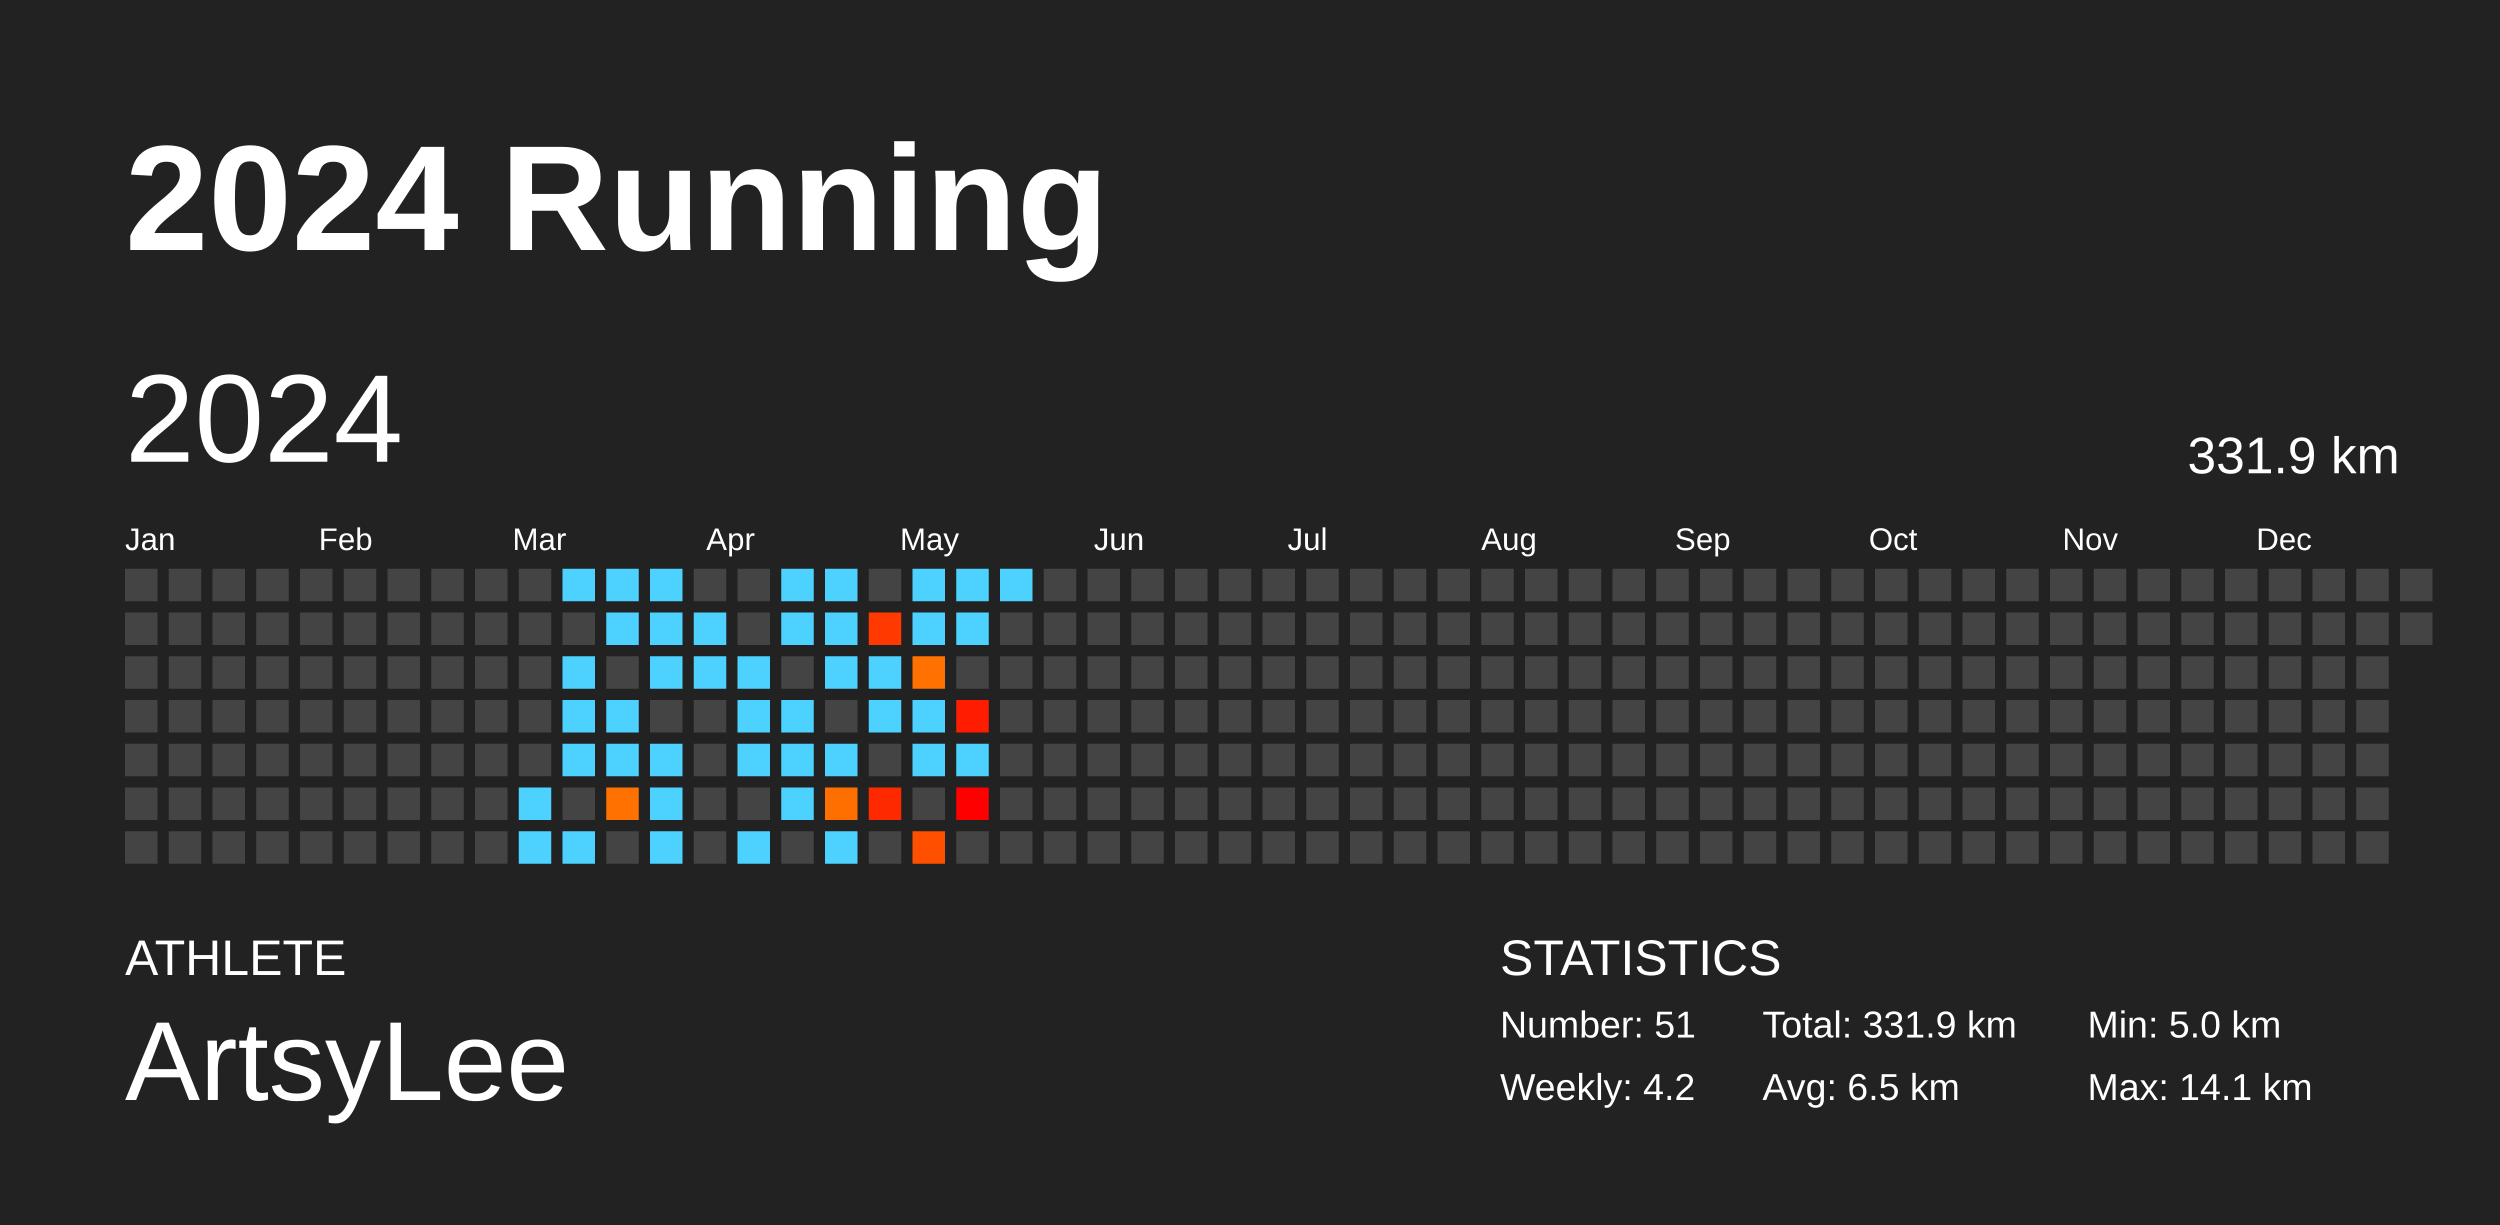
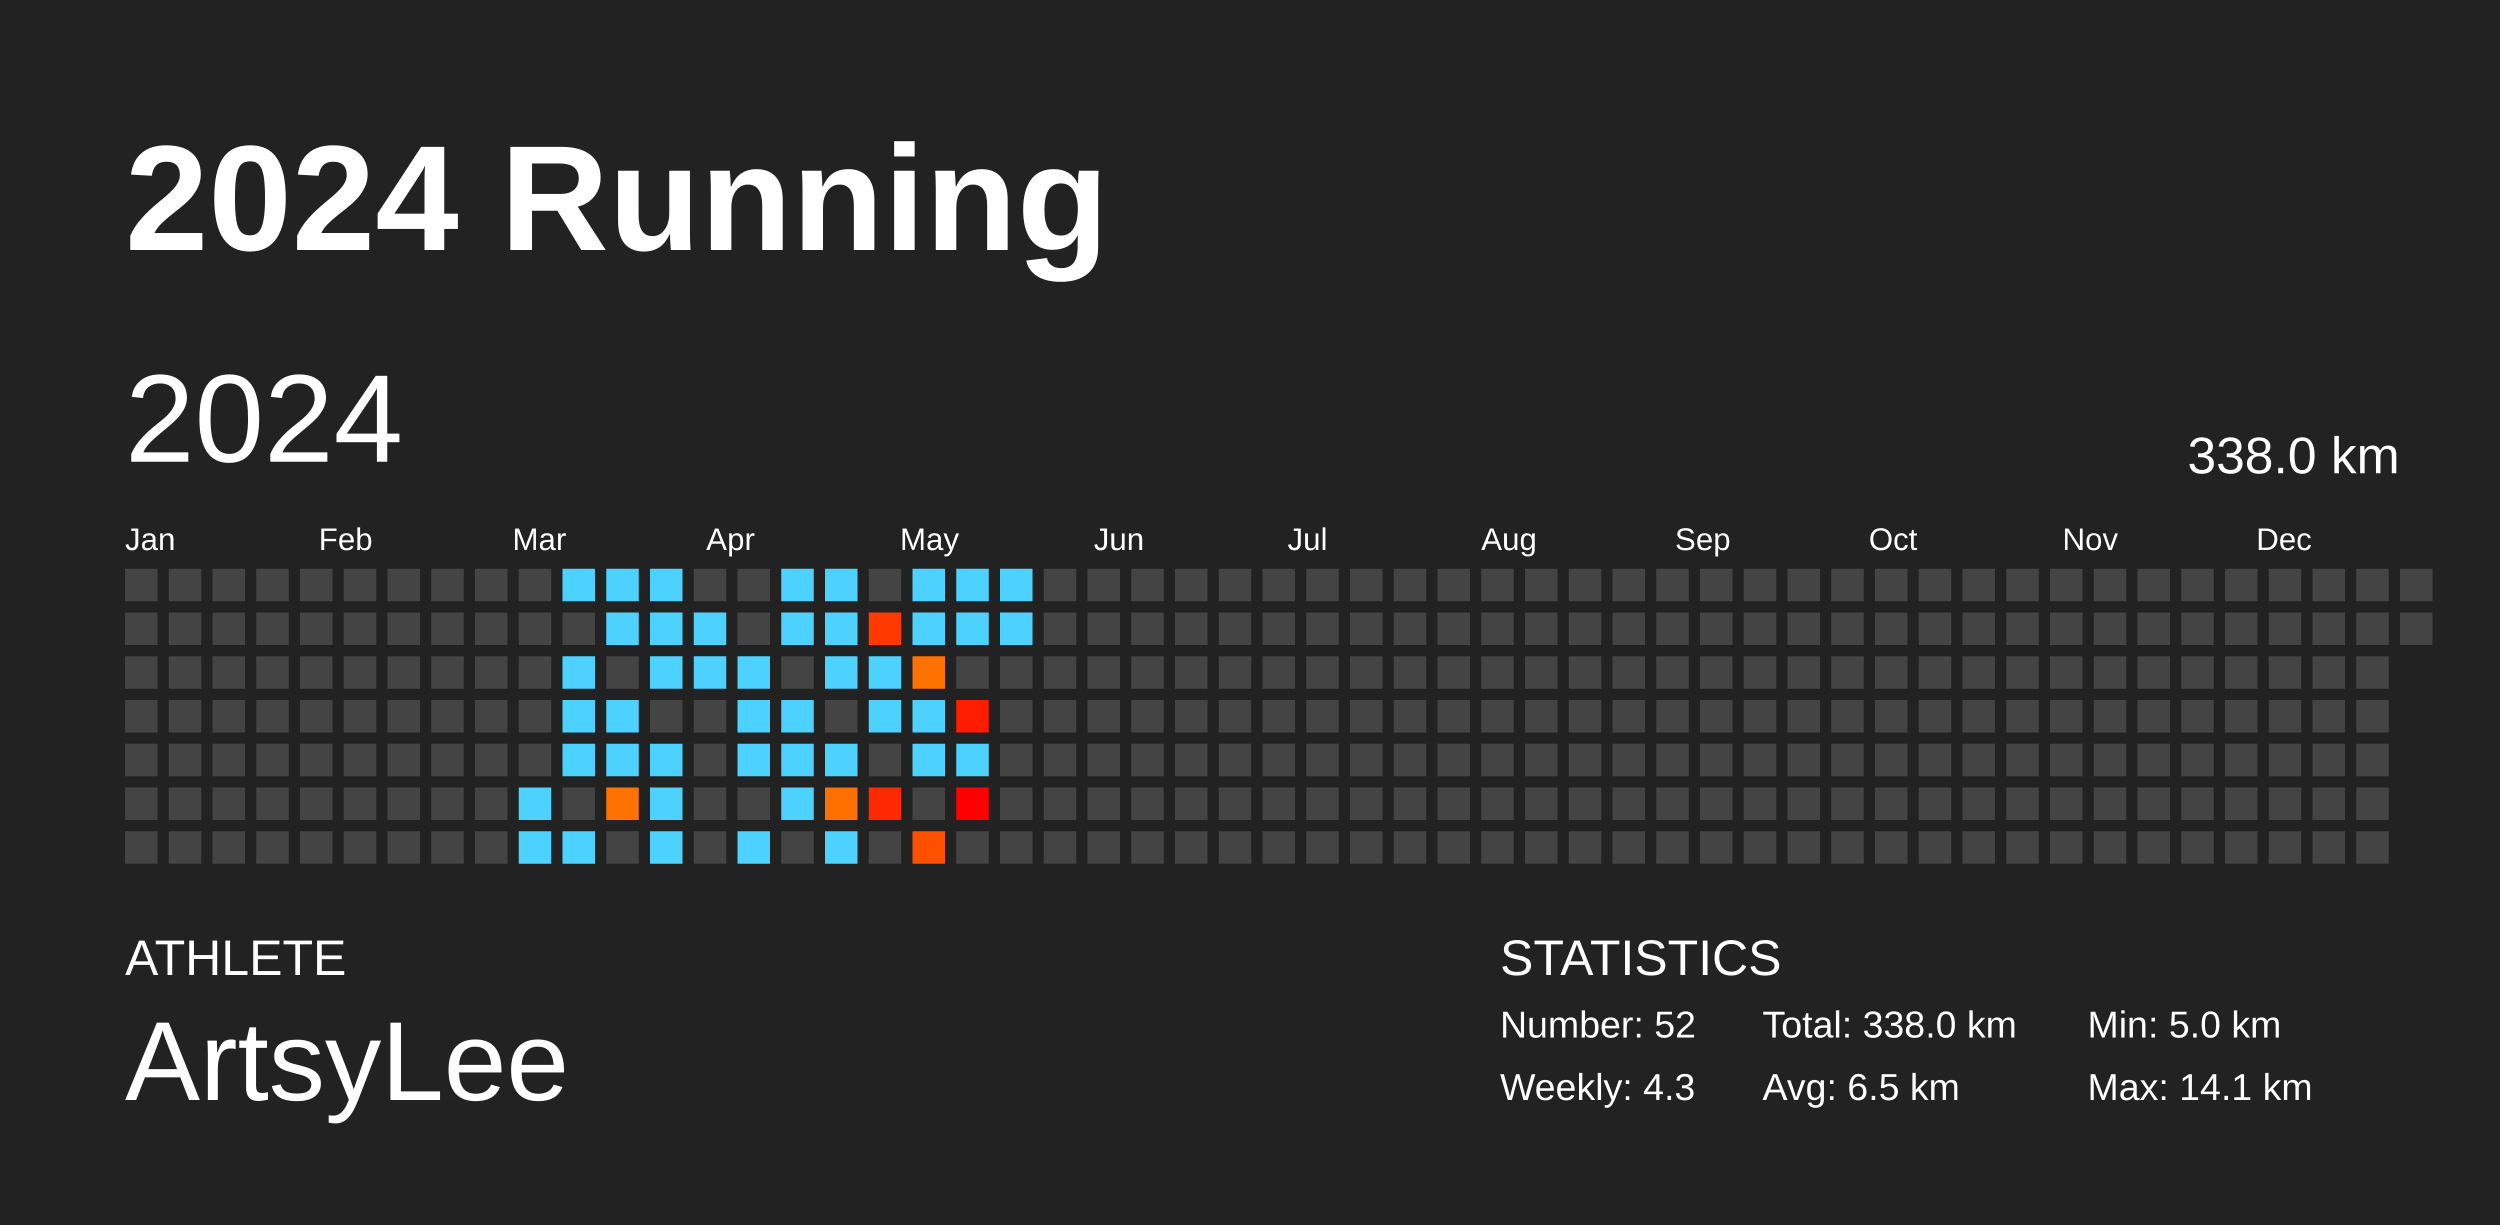
<svg xmlns="http://www.w3.org/2000/svg" baseProfile="full" height="98mm" version="1.1" viewBox="0,0,200,98" width="200mm">
  <defs />
  <rect fill="#222222" height="98" width="200" x="0" y="0" />
  <text fill="#FFFFFF" style="font-size:12px; font-family:Arial; font-weight:bold;" x="10" y="20">2024 Running</text>
  <text fill="#FFFFFF" style="font-size:4px; font-family:Arial" x="10" y="78">ATHLETE</text>
  <text fill="#FFFFFF" style="font-size:9px; font-family:Arial" x="10" y="88">ArtsyLee</text>
  <text fill="#FFFFFF" style="font-size:4px; font-family:Arial" x="120" y="78">STATISTICS</text>
-   <text fill="#FFFFFF" style="font-size:3px; font-family:Arial" x="120" y="83">Number: 51</text>
-   <text fill="#FFFFFF" style="font-size:3px; font-family:Arial" x="120" y="88">Weekly: 4.2</text>
-   <text fill="#FFFFFF" style="font-size:3px; font-family:Arial" x="141" y="83">Total: 331.9 km</text>
+   <text fill="#FFFFFF" style="font-size:3px; font-family:Arial" x="120" y="83">Number: 52</text>
+   <text fill="#FFFFFF" style="font-size:3px; font-family:Arial" x="120" y="88">Weekly: 4.3</text>
+   <text fill="#FFFFFF" style="font-size:3px; font-family:Arial" x="141" y="83">Total: 338.0 km</text>
  <text fill="#FFFFFF" style="font-size:3px; font-family:Arial" x="141" y="88">Avg: 6.5 km</text>
  <text fill="#FFFFFF" style="font-size:3px; font-family:Arial" x="167" y="83">Min: 5.0 km</text>
  <text fill="#FFFFFF" style="font-size:3px; font-family:Arial" x="167" y="88">Max: 14.1 km</text>
  <text dominant-baseline="hanging" fill="#FFFFFF" style="font-size:10.0px; font-family:Arial;" x="10" y="30">2024</text>
-   <text dominant-baseline="hanging" fill="#FFFFFF" style="font-size:4.125px; font-family:Arial;" x="175" y="35">331.9 km</text>
+   <text dominant-baseline="hanging" fill="#FFFFFF" style="font-size:4.125px; font-family:Arial;" x="175" y="35">338.0 km</text>
  <text fill="#FFFFFF" style="font-size:2.5px; font-family:Arial" x="10.0" y="44">Jan</text>
  <text fill="#FFFFFF" style="font-size:2.5px; font-family:Arial" x="25.5" y="44">Feb</text>
  <text fill="#FFFFFF" style="font-size:2.5px; font-family:Arial" x="41.0" y="44">Mar</text>
  <text fill="#FFFFFF" style="font-size:2.5px; font-family:Arial" x="56.5" y="44">Apr</text>
  <text fill="#FFFFFF" style="font-size:2.5px; font-family:Arial" x="72.0" y="44">May</text>
  <text fill="#FFFFFF" style="font-size:2.5px; font-family:Arial" x="87.5" y="44">Jun</text>
  <text fill="#FFFFFF" style="font-size:2.5px; font-family:Arial" x="103.0" y="44">Jul</text>
  <text fill="#FFFFFF" style="font-size:2.5px; font-family:Arial" x="118.5" y="44">Aug</text>
  <text fill="#FFFFFF" style="font-size:2.5px; font-family:Arial" x="134.0" y="44">Sep</text>
  <text fill="#FFFFFF" style="font-size:2.5px; font-family:Arial" x="149.5" y="44">Oct</text>
  <text fill="#FFFFFF" style="font-size:2.5px; font-family:Arial" x="165.0" y="44">Nov</text>
  <text fill="#FFFFFF" style="font-size:2.5px; font-family:Arial" x="180.5" y="44">Dec</text>
  <rect fill="#444444" height="2.6" width="2.6" x="10.0" y="45.5" />
  <rect fill="#444444" height="2.6" width="2.6" x="10.0" y="49.0" />
  <rect fill="#444444" height="2.6" width="2.6" x="10.0" y="52.5" />
  <rect fill="#444444" height="2.6" width="2.6" x="10.0" y="56.0" />
  <rect fill="#444444" height="2.6" width="2.6" x="10.0" y="59.5" />
  <rect fill="#444444" height="2.6" width="2.6" x="10.0" y="63.0" />
  <rect fill="#444444" height="2.6" width="2.6" x="10.0" y="66.5" />
  <rect fill="#444444" height="2.6" width="2.6" x="13.5" y="45.5" />
  <rect fill="#444444" height="2.6" width="2.6" x="13.5" y="49.0" />
  <rect fill="#444444" height="2.6" width="2.6" x="13.5" y="52.5" />
  <rect fill="#444444" height="2.6" width="2.6" x="13.5" y="56.0" />
  <rect fill="#444444" height="2.6" width="2.6" x="13.5" y="59.5" />
  <rect fill="#444444" height="2.6" width="2.6" x="13.5" y="63.0" />
  <rect fill="#444444" height="2.6" width="2.6" x="13.5" y="66.5" />
  <rect fill="#444444" height="2.6" width="2.6" x="17.0" y="45.5" />
  <rect fill="#444444" height="2.6" width="2.6" x="17.0" y="49.0" />
  <rect fill="#444444" height="2.6" width="2.6" x="17.0" y="52.5" />
  <rect fill="#444444" height="2.6" width="2.6" x="17.0" y="56.0" />
  <rect fill="#444444" height="2.6" width="2.6" x="17.0" y="59.5" />
  <rect fill="#444444" height="2.6" width="2.6" x="17.0" y="63.0" />
  <rect fill="#444444" height="2.6" width="2.6" x="17.0" y="66.5" />
  <rect fill="#444444" height="2.6" width="2.6" x="20.5" y="45.5" />
  <rect fill="#444444" height="2.6" width="2.6" x="20.5" y="49.0" />
  <rect fill="#444444" height="2.6" width="2.6" x="20.5" y="52.5" />
  <rect fill="#444444" height="2.6" width="2.6" x="20.5" y="56.0" />
  <rect fill="#444444" height="2.6" width="2.6" x="20.5" y="59.5" />
  <rect fill="#444444" height="2.6" width="2.6" x="20.5" y="63.0" />
  <rect fill="#444444" height="2.6" width="2.6" x="20.5" y="66.5" />
  <rect fill="#444444" height="2.6" width="2.6" x="24.0" y="45.5" />
  <rect fill="#444444" height="2.6" width="2.6" x="24.0" y="49.0" />
  <rect fill="#444444" height="2.6" width="2.6" x="24.0" y="52.5" />
  <rect fill="#444444" height="2.6" width="2.6" x="24.0" y="56.0" />
  <rect fill="#444444" height="2.6" width="2.6" x="24.0" y="59.5" />
  <rect fill="#444444" height="2.6" width="2.6" x="24.0" y="63.0" />
  <rect fill="#444444" height="2.6" width="2.6" x="24.0" y="66.5" />
  <rect fill="#444444" height="2.6" width="2.6" x="27.5" y="45.5" />
  <rect fill="#444444" height="2.6" width="2.6" x="27.5" y="49.0" />
  <rect fill="#444444" height="2.6" width="2.6" x="27.5" y="52.5" />
  <rect fill="#444444" height="2.6" width="2.6" x="27.5" y="56.0" />
  <rect fill="#444444" height="2.6" width="2.6" x="27.5" y="59.5" />
  <rect fill="#444444" height="2.6" width="2.6" x="27.5" y="63.0" />
  <rect fill="#444444" height="2.6" width="2.6" x="27.5" y="66.5" />
  <rect fill="#444444" height="2.6" width="2.6" x="31.0" y="45.5" />
  <rect fill="#444444" height="2.6" width="2.6" x="31.0" y="49.0" />
  <rect fill="#444444" height="2.6" width="2.6" x="31.0" y="52.5" />
  <rect fill="#444444" height="2.6" width="2.6" x="31.0" y="56.0" />
  <rect fill="#444444" height="2.6" width="2.6" x="31.0" y="59.5" />
  <rect fill="#444444" height="2.6" width="2.6" x="31.0" y="63.0" />
  <rect fill="#444444" height="2.6" width="2.6" x="31.0" y="66.5" />
  <rect fill="#444444" height="2.6" width="2.6" x="34.5" y="45.5" />
  <rect fill="#444444" height="2.6" width="2.6" x="34.5" y="49.0" />
  <rect fill="#444444" height="2.6" width="2.6" x="34.5" y="52.5" />
  <rect fill="#444444" height="2.6" width="2.6" x="34.5" y="56.0" />
  <rect fill="#444444" height="2.6" width="2.6" x="34.5" y="59.5" />
  <rect fill="#444444" height="2.6" width="2.6" x="34.5" y="63.0" />
  <rect fill="#444444" height="2.6" width="2.6" x="34.5" y="66.5" />
  <rect fill="#444444" height="2.6" width="2.6" x="38.0" y="45.5" />
  <rect fill="#444444" height="2.6" width="2.6" x="38.0" y="49.0" />
  <rect fill="#444444" height="2.6" width="2.6" x="38.0" y="52.5" />
  <rect fill="#444444" height="2.6" width="2.6" x="38.0" y="56.0" />
  <rect fill="#444444" height="2.6" width="2.6" x="38.0" y="59.5" />
  <rect fill="#444444" height="2.6" width="2.6" x="38.0" y="63.0" />
  <rect fill="#444444" height="2.6" width="2.6" x="38.0" y="66.5" />
  <rect fill="#444444" height="2.6" width="2.6" x="41.5" y="45.5" />
  <rect fill="#444444" height="2.6" width="2.6" x="41.5" y="49.0" />
  <rect fill="#444444" height="2.6" width="2.6" x="41.5" y="52.5" />
  <rect fill="#444444" height="2.6" width="2.6" x="41.5" y="56.0" />
  <rect fill="#444444" height="2.6" width="2.6" x="41.5" y="59.5" />
  <rect fill="#4dd2ff" height="2.6" width="2.6" x="41.5" y="63.0" />
  <rect fill="#4dd2ff" height="2.6" width="2.6" x="41.5" y="66.5" />
  <rect fill="#4dd2ff" height="2.6" width="2.6" x="45.0" y="45.5" />
  <rect fill="#444444" height="2.6" width="2.6" x="45.0" y="49.0" />
  <rect fill="#4dd2ff" height="2.6" width="2.6" x="45.0" y="52.5" />
  <rect fill="#4dd2ff" height="2.6" width="2.6" x="45.0" y="56.0" />
  <rect fill="#4dd2ff" height="2.6" width="2.6" x="45.0" y="59.5" />
  <rect fill="#444444" height="2.6" width="2.6" x="45.0" y="63.0" />
  <rect fill="#4dd2ff" height="2.6" width="2.6" x="45.0" y="66.5" />
  <rect fill="#4dd2ff" height="2.6" width="2.6" x="48.5" y="45.5" />
  <rect fill="#4dd2ff" height="2.6" width="2.6" x="48.5" y="49.0" />
  <rect fill="#444444" height="2.6" width="2.6" x="48.5" y="52.5" />
  <rect fill="#4dd2ff" height="2.6" width="2.6" x="48.5" y="56.0" />
  <rect fill="#4dd2ff" height="2.6" width="2.6" x="48.5" y="59.5" />
  <rect fill="#ff7100" height="2.6" width="2.6" x="48.5" y="63.0" />
  <rect fill="#444444" height="2.6" width="2.6" x="48.5" y="66.5" />
  <rect fill="#4dd2ff" height="2.6" width="2.6" x="52.0" y="45.5" />
  <rect fill="#4dd2ff" height="2.6" width="2.6" x="52.0" y="49.0" />
  <rect fill="#4dd2ff" height="2.6" width="2.6" x="52.0" y="52.5" />
  <rect fill="#444444" height="2.6" width="2.6" x="52.0" y="56.0" />
  <rect fill="#4dd2ff" height="2.6" width="2.6" x="52.0" y="59.5" />
  <rect fill="#4dd2ff" height="2.6" width="2.6" x="52.0" y="63.0" />
  <rect fill="#4dd2ff" height="2.6" width="2.6" x="52.0" y="66.5" />
  <rect fill="#444444" height="2.6" width="2.6" x="55.5" y="45.5" />
  <rect fill="#4dd2ff" height="2.6" width="2.6" x="55.5" y="49.0" />
  <rect fill="#4dd2ff" height="2.6" width="2.6" x="55.5" y="52.5" />
  <rect fill="#444444" height="2.6" width="2.6" x="55.5" y="56.0" />
  <rect fill="#444444" height="2.6" width="2.6" x="55.5" y="59.5" />
  <rect fill="#444444" height="2.6" width="2.6" x="55.5" y="63.0" />
  <rect fill="#444444" height="2.6" width="2.6" x="55.5" y="66.5" />
  <rect fill="#444444" height="2.6" width="2.6" x="59.0" y="45.5" />
  <rect fill="#444444" height="2.6" width="2.6" x="59.0" y="49.0" />
  <rect fill="#4dd2ff" height="2.6" width="2.6" x="59.0" y="52.5" />
  <rect fill="#4dd2ff" height="2.6" width="2.6" x="59.0" y="56.0" />
  <rect fill="#4dd2ff" height="2.6" width="2.6" x="59.0" y="59.5" />
  <rect fill="#444444" height="2.6" width="2.6" x="59.0" y="63.0" />
  <rect fill="#4dd2ff" height="2.6" width="2.6" x="59.0" y="66.5" />
  <rect fill="#4dd2ff" height="2.6" width="2.6" x="62.5" y="45.5" />
  <rect fill="#4dd2ff" height="2.6" width="2.6" x="62.5" y="49.0" />
  <rect fill="#444444" height="2.6" width="2.6" x="62.5" y="52.5" />
  <rect fill="#4dd2ff" height="2.6" width="2.6" x="62.5" y="56.0" />
  <rect fill="#4dd2ff" height="2.6" width="2.6" x="62.5" y="59.5" />
  <rect fill="#4dd2ff" height="2.6" width="2.6" x="62.5" y="63.0" />
  <rect fill="#444444" height="2.6" width="2.6" x="62.5" y="66.5" />
  <rect fill="#4dd2ff" height="2.6" width="2.6" x="66.0" y="45.5" />
  <rect fill="#4dd2ff" height="2.6" width="2.6" x="66.0" y="49.0" />
  <rect fill="#4dd2ff" height="2.6" width="2.6" x="66.0" y="52.5" />
  <rect fill="#444444" height="2.6" width="2.6" x="66.0" y="56.0" />
  <rect fill="#4dd2ff" height="2.6" width="2.6" x="66.0" y="59.5" />
  <rect fill="#ff6f00" height="2.6" width="2.6" x="66.0" y="63.0" />
  <rect fill="#4dd2ff" height="2.6" width="2.6" x="66.0" y="66.5" />
  <rect fill="#444444" height="2.6" width="2.6" x="69.5" y="45.5" />
  <rect fill="#ff3900" height="2.6" width="2.6" x="69.5" y="49.0" />
  <rect fill="#4dd2ff" height="2.6" width="2.6" x="69.5" y="52.5" />
  <rect fill="#4dd2ff" height="2.6" width="2.6" x="69.5" y="56.0" />
  <rect fill="#444444" height="2.6" width="2.6" x="69.5" y="59.5" />
  <rect fill="#ff2900" height="2.6" width="2.6" x="69.5" y="63.0" />
  <rect fill="#444444" height="2.6" width="2.6" x="69.5" y="66.5" />
  <rect fill="#4dd2ff" height="2.6" width="2.6" x="73.0" y="45.5" />
  <rect fill="#4dd2ff" height="2.6" width="2.6" x="73.0" y="49.0" />
  <rect fill="#ff7100" height="2.6" width="2.6" x="73.0" y="52.5" />
  <rect fill="#4dd2ff" height="2.6" width="2.6" x="73.0" y="56.0" />
  <rect fill="#4dd2ff" height="2.6" width="2.6" x="73.0" y="59.5" />
  <rect fill="#444444" height="2.6" width="2.6" x="73.0" y="63.0" />
  <rect fill="#ff5000" height="2.6" width="2.6" x="73.0" y="66.5" />
  <rect fill="#4dd2ff" height="2.6" width="2.6" x="76.5" y="45.5" />
  <rect fill="#4dd2ff" height="2.6" width="2.6" x="76.5" y="49.0" />
  <rect fill="#444444" height="2.6" width="2.6" x="76.5" y="52.5" />
  <rect fill="#ff1c00" height="2.6" width="2.6" x="76.5" y="56.0" />
  <rect fill="#4dd2ff" height="2.6" width="2.6" x="76.5" y="59.5" />
  <rect fill="#ff0000" height="2.6" width="2.6" x="76.5" y="63.0" />
  <rect fill="#444444" height="2.6" width="2.6" x="76.5" y="66.5" />
  <rect fill="#4dd2ff" height="2.6" width="2.6" x="80.0" y="45.5" />
-   <rect fill="#444444" height="2.6" width="2.6" x="80.0" y="49.0" />
+   <rect fill="#4dd2ff" height="2.6" width="2.6" x="80.0" y="49.0" />
  <rect fill="#444444" height="2.6" width="2.6" x="80.0" y="52.5" />
  <rect fill="#444444" height="2.6" width="2.6" x="80.0" y="56.0" />
  <rect fill="#444444" height="2.6" width="2.6" x="80.0" y="59.5" />
  <rect fill="#444444" height="2.6" width="2.6" x="80.0" y="63.0" />
  <rect fill="#444444" height="2.6" width="2.6" x="80.0" y="66.5" />
  <rect fill="#444444" height="2.6" width="2.6" x="83.5" y="45.5" />
  <rect fill="#444444" height="2.6" width="2.6" x="83.5" y="49.0" />
  <rect fill="#444444" height="2.6" width="2.6" x="83.5" y="52.5" />
  <rect fill="#444444" height="2.6" width="2.6" x="83.5" y="56.0" />
  <rect fill="#444444" height="2.6" width="2.6" x="83.5" y="59.5" />
  <rect fill="#444444" height="2.6" width="2.6" x="83.5" y="63.0" />
  <rect fill="#444444" height="2.6" width="2.6" x="83.5" y="66.5" />
  <rect fill="#444444" height="2.6" width="2.6" x="87.0" y="45.5" />
  <rect fill="#444444" height="2.6" width="2.6" x="87.0" y="49.0" />
  <rect fill="#444444" height="2.6" width="2.6" x="87.0" y="52.5" />
  <rect fill="#444444" height="2.6" width="2.6" x="87.0" y="56.0" />
  <rect fill="#444444" height="2.6" width="2.6" x="87.0" y="59.5" />
  <rect fill="#444444" height="2.6" width="2.6" x="87.0" y="63.0" />
  <rect fill="#444444" height="2.6" width="2.6" x="87.0" y="66.5" />
  <rect fill="#444444" height="2.6" width="2.6" x="90.5" y="45.5" />
  <rect fill="#444444" height="2.6" width="2.6" x="90.5" y="49.0" />
  <rect fill="#444444" height="2.6" width="2.6" x="90.5" y="52.5" />
  <rect fill="#444444" height="2.6" width="2.6" x="90.5" y="56.0" />
  <rect fill="#444444" height="2.6" width="2.6" x="90.5" y="59.5" />
  <rect fill="#444444" height="2.6" width="2.6" x="90.5" y="63.0" />
  <rect fill="#444444" height="2.6" width="2.6" x="90.5" y="66.5" />
  <rect fill="#444444" height="2.6" width="2.6" x="94.0" y="45.5" />
  <rect fill="#444444" height="2.6" width="2.6" x="94.0" y="49.0" />
  <rect fill="#444444" height="2.6" width="2.6" x="94.0" y="52.5" />
  <rect fill="#444444" height="2.6" width="2.6" x="94.0" y="56.0" />
  <rect fill="#444444" height="2.6" width="2.6" x="94.0" y="59.5" />
  <rect fill="#444444" height="2.6" width="2.6" x="94.0" y="63.0" />
  <rect fill="#444444" height="2.6" width="2.6" x="94.0" y="66.5" />
  <rect fill="#444444" height="2.6" width="2.6" x="97.5" y="45.5" />
  <rect fill="#444444" height="2.6" width="2.6" x="97.5" y="49.0" />
  <rect fill="#444444" height="2.6" width="2.6" x="97.5" y="52.5" />
  <rect fill="#444444" height="2.6" width="2.6" x="97.5" y="56.0" />
  <rect fill="#444444" height="2.6" width="2.6" x="97.5" y="59.5" />
  <rect fill="#444444" height="2.6" width="2.6" x="97.5" y="63.0" />
  <rect fill="#444444" height="2.6" width="2.6" x="97.5" y="66.5" />
  <rect fill="#444444" height="2.6" width="2.6" x="101.0" y="45.5" />
  <rect fill="#444444" height="2.6" width="2.6" x="101.0" y="49.0" />
  <rect fill="#444444" height="2.6" width="2.6" x="101.0" y="52.5" />
  <rect fill="#444444" height="2.6" width="2.6" x="101.0" y="56.0" />
  <rect fill="#444444" height="2.6" width="2.6" x="101.0" y="59.5" />
  <rect fill="#444444" height="2.6" width="2.6" x="101.0" y="63.0" />
  <rect fill="#444444" height="2.6" width="2.6" x="101.0" y="66.5" />
  <rect fill="#444444" height="2.6" width="2.6" x="104.5" y="45.5" />
  <rect fill="#444444" height="2.6" width="2.6" x="104.5" y="49.0" />
  <rect fill="#444444" height="2.6" width="2.6" x="104.5" y="52.5" />
  <rect fill="#444444" height="2.6" width="2.6" x="104.5" y="56.0" />
  <rect fill="#444444" height="2.6" width="2.6" x="104.5" y="59.5" />
  <rect fill="#444444" height="2.6" width="2.6" x="104.5" y="63.0" />
  <rect fill="#444444" height="2.6" width="2.6" x="104.5" y="66.5" />
  <rect fill="#444444" height="2.6" width="2.6" x="108.0" y="45.5" />
  <rect fill="#444444" height="2.6" width="2.6" x="108.0" y="49.0" />
  <rect fill="#444444" height="2.6" width="2.6" x="108.0" y="52.5" />
  <rect fill="#444444" height="2.6" width="2.6" x="108.0" y="56.0" />
  <rect fill="#444444" height="2.6" width="2.6" x="108.0" y="59.5" />
  <rect fill="#444444" height="2.6" width="2.6" x="108.0" y="63.0" />
  <rect fill="#444444" height="2.6" width="2.6" x="108.0" y="66.5" />
  <rect fill="#444444" height="2.6" width="2.6" x="111.5" y="45.5" />
  <rect fill="#444444" height="2.6" width="2.6" x="111.5" y="49.0" />
  <rect fill="#444444" height="2.6" width="2.6" x="111.5" y="52.5" />
  <rect fill="#444444" height="2.6" width="2.6" x="111.5" y="56.0" />
  <rect fill="#444444" height="2.6" width="2.6" x="111.5" y="59.5" />
  <rect fill="#444444" height="2.6" width="2.6" x="111.5" y="63.0" />
  <rect fill="#444444" height="2.6" width="2.6" x="111.5" y="66.5" />
  <rect fill="#444444" height="2.6" width="2.6" x="115.0" y="45.5" />
  <rect fill="#444444" height="2.6" width="2.6" x="115.0" y="49.0" />
  <rect fill="#444444" height="2.6" width="2.6" x="115.0" y="52.5" />
  <rect fill="#444444" height="2.6" width="2.6" x="115.0" y="56.0" />
  <rect fill="#444444" height="2.6" width="2.6" x="115.0" y="59.5" />
  <rect fill="#444444" height="2.6" width="2.6" x="115.0" y="63.0" />
  <rect fill="#444444" height="2.6" width="2.6" x="115.0" y="66.5" />
  <rect fill="#444444" height="2.6" width="2.6" x="118.5" y="45.5" />
  <rect fill="#444444" height="2.6" width="2.6" x="118.5" y="49.0" />
  <rect fill="#444444" height="2.6" width="2.6" x="118.5" y="52.5" />
  <rect fill="#444444" height="2.6" width="2.6" x="118.5" y="56.0" />
  <rect fill="#444444" height="2.6" width="2.6" x="118.5" y="59.5" />
  <rect fill="#444444" height="2.6" width="2.6" x="118.5" y="63.0" />
  <rect fill="#444444" height="2.6" width="2.6" x="118.5" y="66.5" />
  <rect fill="#444444" height="2.6" width="2.6" x="122.0" y="45.5" />
  <rect fill="#444444" height="2.6" width="2.6" x="122.0" y="49.0" />
  <rect fill="#444444" height="2.6" width="2.6" x="122.0" y="52.5" />
  <rect fill="#444444" height="2.6" width="2.6" x="122.0" y="56.0" />
  <rect fill="#444444" height="2.6" width="2.6" x="122.0" y="59.5" />
  <rect fill="#444444" height="2.6" width="2.6" x="122.0" y="63.0" />
  <rect fill="#444444" height="2.6" width="2.6" x="122.0" y="66.5" />
  <rect fill="#444444" height="2.6" width="2.6" x="125.5" y="45.5" />
  <rect fill="#444444" height="2.6" width="2.6" x="125.5" y="49.0" />
  <rect fill="#444444" height="2.6" width="2.6" x="125.5" y="52.5" />
  <rect fill="#444444" height="2.6" width="2.6" x="125.5" y="56.0" />
  <rect fill="#444444" height="2.6" width="2.6" x="125.5" y="59.5" />
  <rect fill="#444444" height="2.6" width="2.6" x="125.5" y="63.0" />
  <rect fill="#444444" height="2.6" width="2.6" x="125.5" y="66.5" />
  <rect fill="#444444" height="2.6" width="2.6" x="129.0" y="45.5" />
  <rect fill="#444444" height="2.6" width="2.6" x="129.0" y="49.0" />
  <rect fill="#444444" height="2.6" width="2.6" x="129.0" y="52.5" />
  <rect fill="#444444" height="2.6" width="2.6" x="129.0" y="56.0" />
  <rect fill="#444444" height="2.6" width="2.6" x="129.0" y="59.5" />
  <rect fill="#444444" height="2.6" width="2.6" x="129.0" y="63.0" />
  <rect fill="#444444" height="2.6" width="2.6" x="129.0" y="66.5" />
  <rect fill="#444444" height="2.6" width="2.6" x="132.5" y="45.5" />
  <rect fill="#444444" height="2.6" width="2.6" x="132.5" y="49.0" />
  <rect fill="#444444" height="2.6" width="2.6" x="132.5" y="52.5" />
  <rect fill="#444444" height="2.6" width="2.6" x="132.5" y="56.0" />
  <rect fill="#444444" height="2.6" width="2.6" x="132.5" y="59.5" />
  <rect fill="#444444" height="2.6" width="2.6" x="132.5" y="63.0" />
  <rect fill="#444444" height="2.6" width="2.6" x="132.5" y="66.5" />
  <rect fill="#444444" height="2.6" width="2.6" x="136.0" y="45.5" />
  <rect fill="#444444" height="2.6" width="2.6" x="136.0" y="49.0" />
  <rect fill="#444444" height="2.6" width="2.6" x="136.0" y="52.5" />
  <rect fill="#444444" height="2.6" width="2.6" x="136.0" y="56.0" />
  <rect fill="#444444" height="2.6" width="2.6" x="136.0" y="59.5" />
  <rect fill="#444444" height="2.6" width="2.6" x="136.0" y="63.0" />
  <rect fill="#444444" height="2.6" width="2.6" x="136.0" y="66.5" />
  <rect fill="#444444" height="2.6" width="2.6" x="139.5" y="45.5" />
  <rect fill="#444444" height="2.6" width="2.6" x="139.5" y="49.0" />
  <rect fill="#444444" height="2.6" width="2.6" x="139.5" y="52.5" />
  <rect fill="#444444" height="2.6" width="2.6" x="139.5" y="56.0" />
  <rect fill="#444444" height="2.6" width="2.6" x="139.5" y="59.5" />
  <rect fill="#444444" height="2.6" width="2.6" x="139.5" y="63.0" />
  <rect fill="#444444" height="2.6" width="2.6" x="139.5" y="66.5" />
  <rect fill="#444444" height="2.6" width="2.6" x="143.0" y="45.5" />
  <rect fill="#444444" height="2.6" width="2.6" x="143.0" y="49.0" />
  <rect fill="#444444" height="2.6" width="2.6" x="143.0" y="52.5" />
  <rect fill="#444444" height="2.6" width="2.6" x="143.0" y="56.0" />
  <rect fill="#444444" height="2.6" width="2.6" x="143.0" y="59.5" />
  <rect fill="#444444" height="2.6" width="2.6" x="143.0" y="63.0" />
  <rect fill="#444444" height="2.6" width="2.6" x="143.0" y="66.5" />
  <rect fill="#444444" height="2.6" width="2.6" x="146.5" y="45.5" />
  <rect fill="#444444" height="2.6" width="2.6" x="146.5" y="49.0" />
  <rect fill="#444444" height="2.6" width="2.6" x="146.5" y="52.5" />
  <rect fill="#444444" height="2.6" width="2.6" x="146.5" y="56.0" />
  <rect fill="#444444" height="2.6" width="2.6" x="146.5" y="59.5" />
  <rect fill="#444444" height="2.6" width="2.6" x="146.5" y="63.0" />
  <rect fill="#444444" height="2.6" width="2.6" x="146.5" y="66.5" />
  <rect fill="#444444" height="2.6" width="2.6" x="150.0" y="45.5" />
  <rect fill="#444444" height="2.6" width="2.6" x="150.0" y="49.0" />
  <rect fill="#444444" height="2.6" width="2.6" x="150.0" y="52.5" />
  <rect fill="#444444" height="2.6" width="2.6" x="150.0" y="56.0" />
  <rect fill="#444444" height="2.6" width="2.6" x="150.0" y="59.5" />
  <rect fill="#444444" height="2.6" width="2.6" x="150.0" y="63.0" />
  <rect fill="#444444" height="2.6" width="2.6" x="150.0" y="66.5" />
  <rect fill="#444444" height="2.6" width="2.6" x="153.5" y="45.5" />
  <rect fill="#444444" height="2.6" width="2.6" x="153.5" y="49.0" />
  <rect fill="#444444" height="2.6" width="2.6" x="153.5" y="52.5" />
  <rect fill="#444444" height="2.6" width="2.6" x="153.5" y="56.0" />
  <rect fill="#444444" height="2.6" width="2.6" x="153.5" y="59.5" />
  <rect fill="#444444" height="2.6" width="2.6" x="153.5" y="63.0" />
  <rect fill="#444444" height="2.6" width="2.6" x="153.5" y="66.5" />
  <rect fill="#444444" height="2.6" width="2.6" x="157.0" y="45.5" />
  <rect fill="#444444" height="2.6" width="2.6" x="157.0" y="49.0" />
  <rect fill="#444444" height="2.6" width="2.6" x="157.0" y="52.5" />
  <rect fill="#444444" height="2.6" width="2.6" x="157.0" y="56.0" />
  <rect fill="#444444" height="2.6" width="2.6" x="157.0" y="59.5" />
  <rect fill="#444444" height="2.6" width="2.6" x="157.0" y="63.0" />
  <rect fill="#444444" height="2.6" width="2.6" x="157.0" y="66.5" />
  <rect fill="#444444" height="2.6" width="2.6" x="160.5" y="45.5" />
  <rect fill="#444444" height="2.6" width="2.6" x="160.5" y="49.0" />
  <rect fill="#444444" height="2.6" width="2.6" x="160.5" y="52.5" />
  <rect fill="#444444" height="2.6" width="2.6" x="160.5" y="56.0" />
  <rect fill="#444444" height="2.6" width="2.6" x="160.5" y="59.5" />
  <rect fill="#444444" height="2.6" width="2.6" x="160.5" y="63.0" />
  <rect fill="#444444" height="2.6" width="2.6" x="160.5" y="66.5" />
  <rect fill="#444444" height="2.6" width="2.6" x="164.0" y="45.5" />
  <rect fill="#444444" height="2.6" width="2.6" x="164.0" y="49.0" />
  <rect fill="#444444" height="2.6" width="2.6" x="164.0" y="52.5" />
  <rect fill="#444444" height="2.6" width="2.6" x="164.0" y="56.0" />
  <rect fill="#444444" height="2.6" width="2.6" x="164.0" y="59.5" />
  <rect fill="#444444" height="2.6" width="2.6" x="164.0" y="63.0" />
  <rect fill="#444444" height="2.6" width="2.6" x="164.0" y="66.5" />
  <rect fill="#444444" height="2.6" width="2.6" x="167.5" y="45.5" />
  <rect fill="#444444" height="2.6" width="2.6" x="167.5" y="49.0" />
  <rect fill="#444444" height="2.6" width="2.6" x="167.5" y="52.5" />
  <rect fill="#444444" height="2.6" width="2.6" x="167.5" y="56.0" />
  <rect fill="#444444" height="2.6" width="2.6" x="167.5" y="59.5" />
  <rect fill="#444444" height="2.6" width="2.6" x="167.5" y="63.0" />
  <rect fill="#444444" height="2.6" width="2.6" x="167.5" y="66.5" />
  <rect fill="#444444" height="2.6" width="2.6" x="171.0" y="45.5" />
  <rect fill="#444444" height="2.6" width="2.6" x="171.0" y="49.0" />
  <rect fill="#444444" height="2.6" width="2.6" x="171.0" y="52.5" />
  <rect fill="#444444" height="2.6" width="2.6" x="171.0" y="56.0" />
  <rect fill="#444444" height="2.6" width="2.6" x="171.0" y="59.5" />
  <rect fill="#444444" height="2.6" width="2.6" x="171.0" y="63.0" />
  <rect fill="#444444" height="2.6" width="2.6" x="171.0" y="66.5" />
  <rect fill="#444444" height="2.6" width="2.6" x="174.5" y="45.5" />
  <rect fill="#444444" height="2.6" width="2.6" x="174.5" y="49.0" />
  <rect fill="#444444" height="2.6" width="2.6" x="174.5" y="52.5" />
  <rect fill="#444444" height="2.6" width="2.6" x="174.5" y="56.0" />
  <rect fill="#444444" height="2.6" width="2.6" x="174.5" y="59.5" />
  <rect fill="#444444" height="2.6" width="2.6" x="174.5" y="63.0" />
  <rect fill="#444444" height="2.6" width="2.6" x="174.5" y="66.5" />
  <rect fill="#444444" height="2.6" width="2.6" x="178.0" y="45.5" />
  <rect fill="#444444" height="2.6" width="2.6" x="178.0" y="49.0" />
  <rect fill="#444444" height="2.6" width="2.6" x="178.0" y="52.5" />
  <rect fill="#444444" height="2.6" width="2.6" x="178.0" y="56.0" />
  <rect fill="#444444" height="2.6" width="2.6" x="178.0" y="59.5" />
  <rect fill="#444444" height="2.6" width="2.6" x="178.0" y="63.0" />
  <rect fill="#444444" height="2.6" width="2.6" x="178.0" y="66.5" />
  <rect fill="#444444" height="2.6" width="2.6" x="181.5" y="45.5" />
  <rect fill="#444444" height="2.6" width="2.6" x="181.5" y="49.0" />
  <rect fill="#444444" height="2.6" width="2.6" x="181.5" y="52.5" />
  <rect fill="#444444" height="2.6" width="2.6" x="181.5" y="56.0" />
  <rect fill="#444444" height="2.6" width="2.6" x="181.5" y="59.5" />
  <rect fill="#444444" height="2.6" width="2.6" x="181.5" y="63.0" />
  <rect fill="#444444" height="2.6" width="2.6" x="181.5" y="66.5" />
  <rect fill="#444444" height="2.6" width="2.6" x="185.0" y="45.5" />
  <rect fill="#444444" height="2.6" width="2.6" x="185.0" y="49.0" />
  <rect fill="#444444" height="2.6" width="2.6" x="185.0" y="52.5" />
  <rect fill="#444444" height="2.6" width="2.6" x="185.0" y="56.0" />
  <rect fill="#444444" height="2.6" width="2.6" x="185.0" y="59.5" />
  <rect fill="#444444" height="2.6" width="2.6" x="185.0" y="63.0" />
  <rect fill="#444444" height="2.6" width="2.6" x="185.0" y="66.5" />
  <rect fill="#444444" height="2.6" width="2.6" x="188.5" y="45.5" />
  <rect fill="#444444" height="2.6" width="2.6" x="188.5" y="49.0" />
  <rect fill="#444444" height="2.6" width="2.6" x="188.5" y="52.5" />
  <rect fill="#444444" height="2.6" width="2.6" x="188.5" y="56.0" />
  <rect fill="#444444" height="2.6" width="2.6" x="188.5" y="59.5" />
  <rect fill="#444444" height="2.6" width="2.6" x="188.5" y="63.0" />
  <rect fill="#444444" height="2.6" width="2.6" x="188.5" y="66.5" />
  <rect fill="#444444" height="2.6" width="2.6" x="192.0" y="45.5" />
  <rect fill="#444444" height="2.6" width="2.6" x="192.0" y="49.0" />
</svg>
